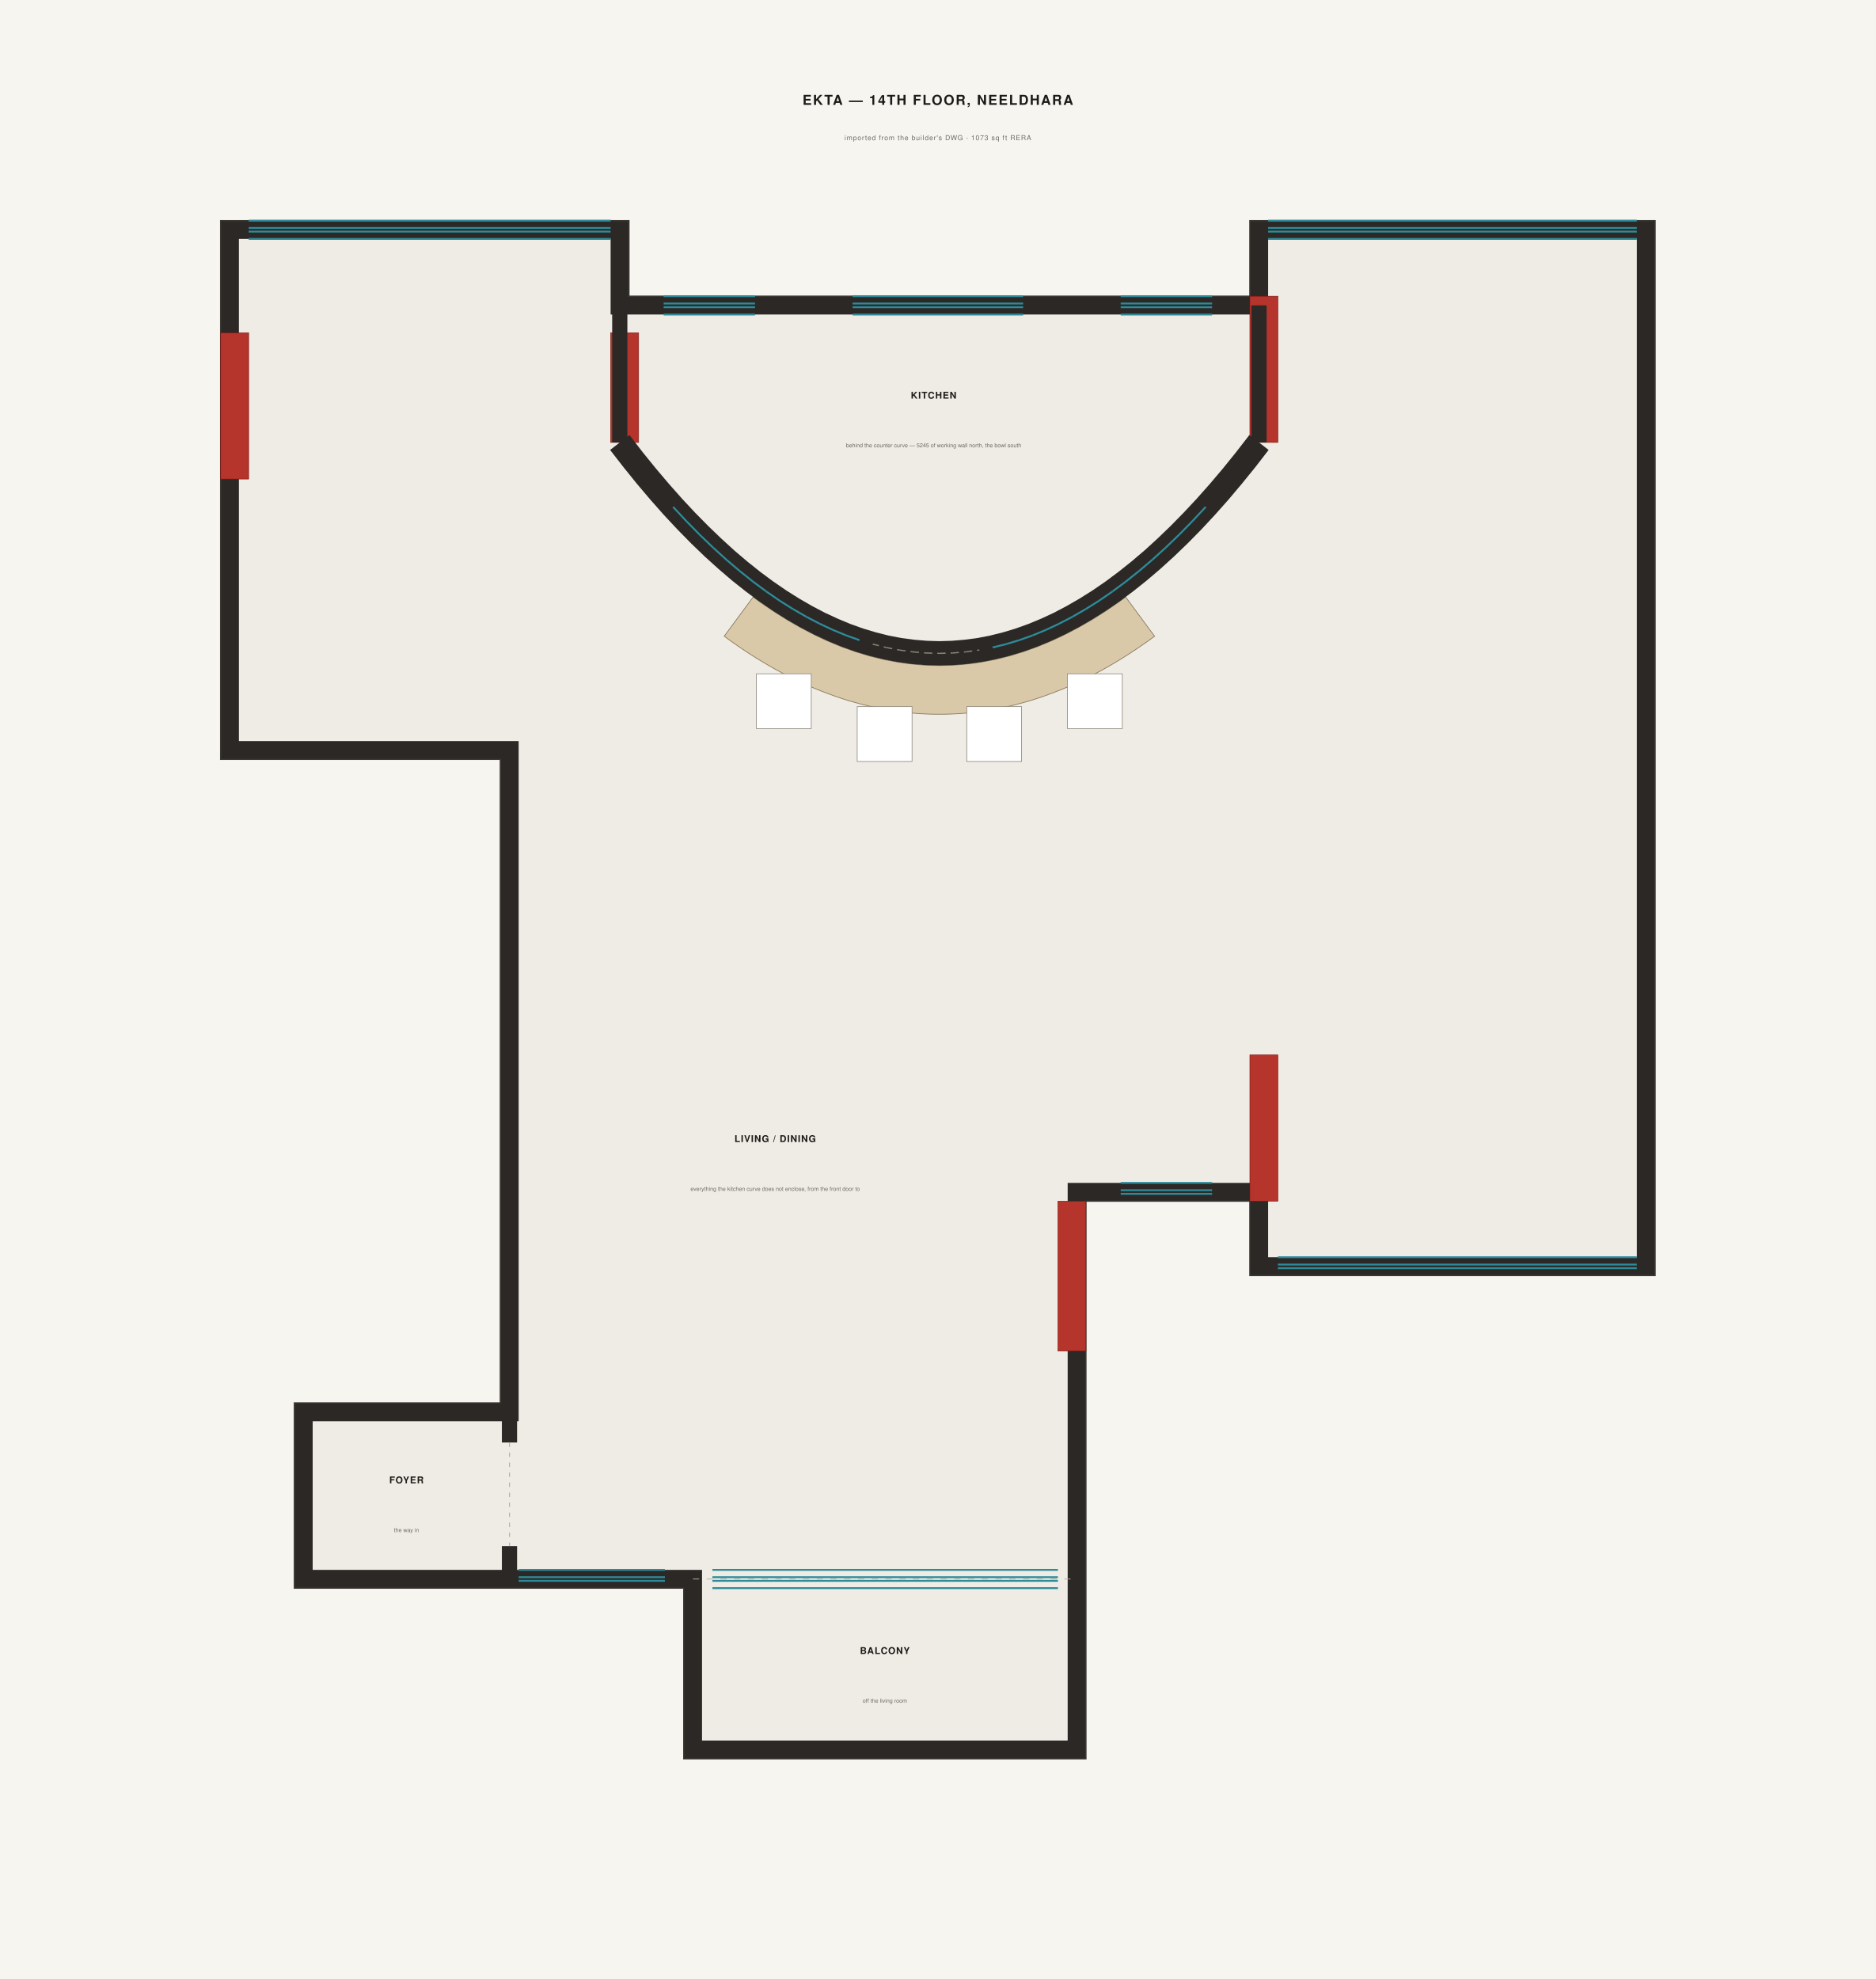
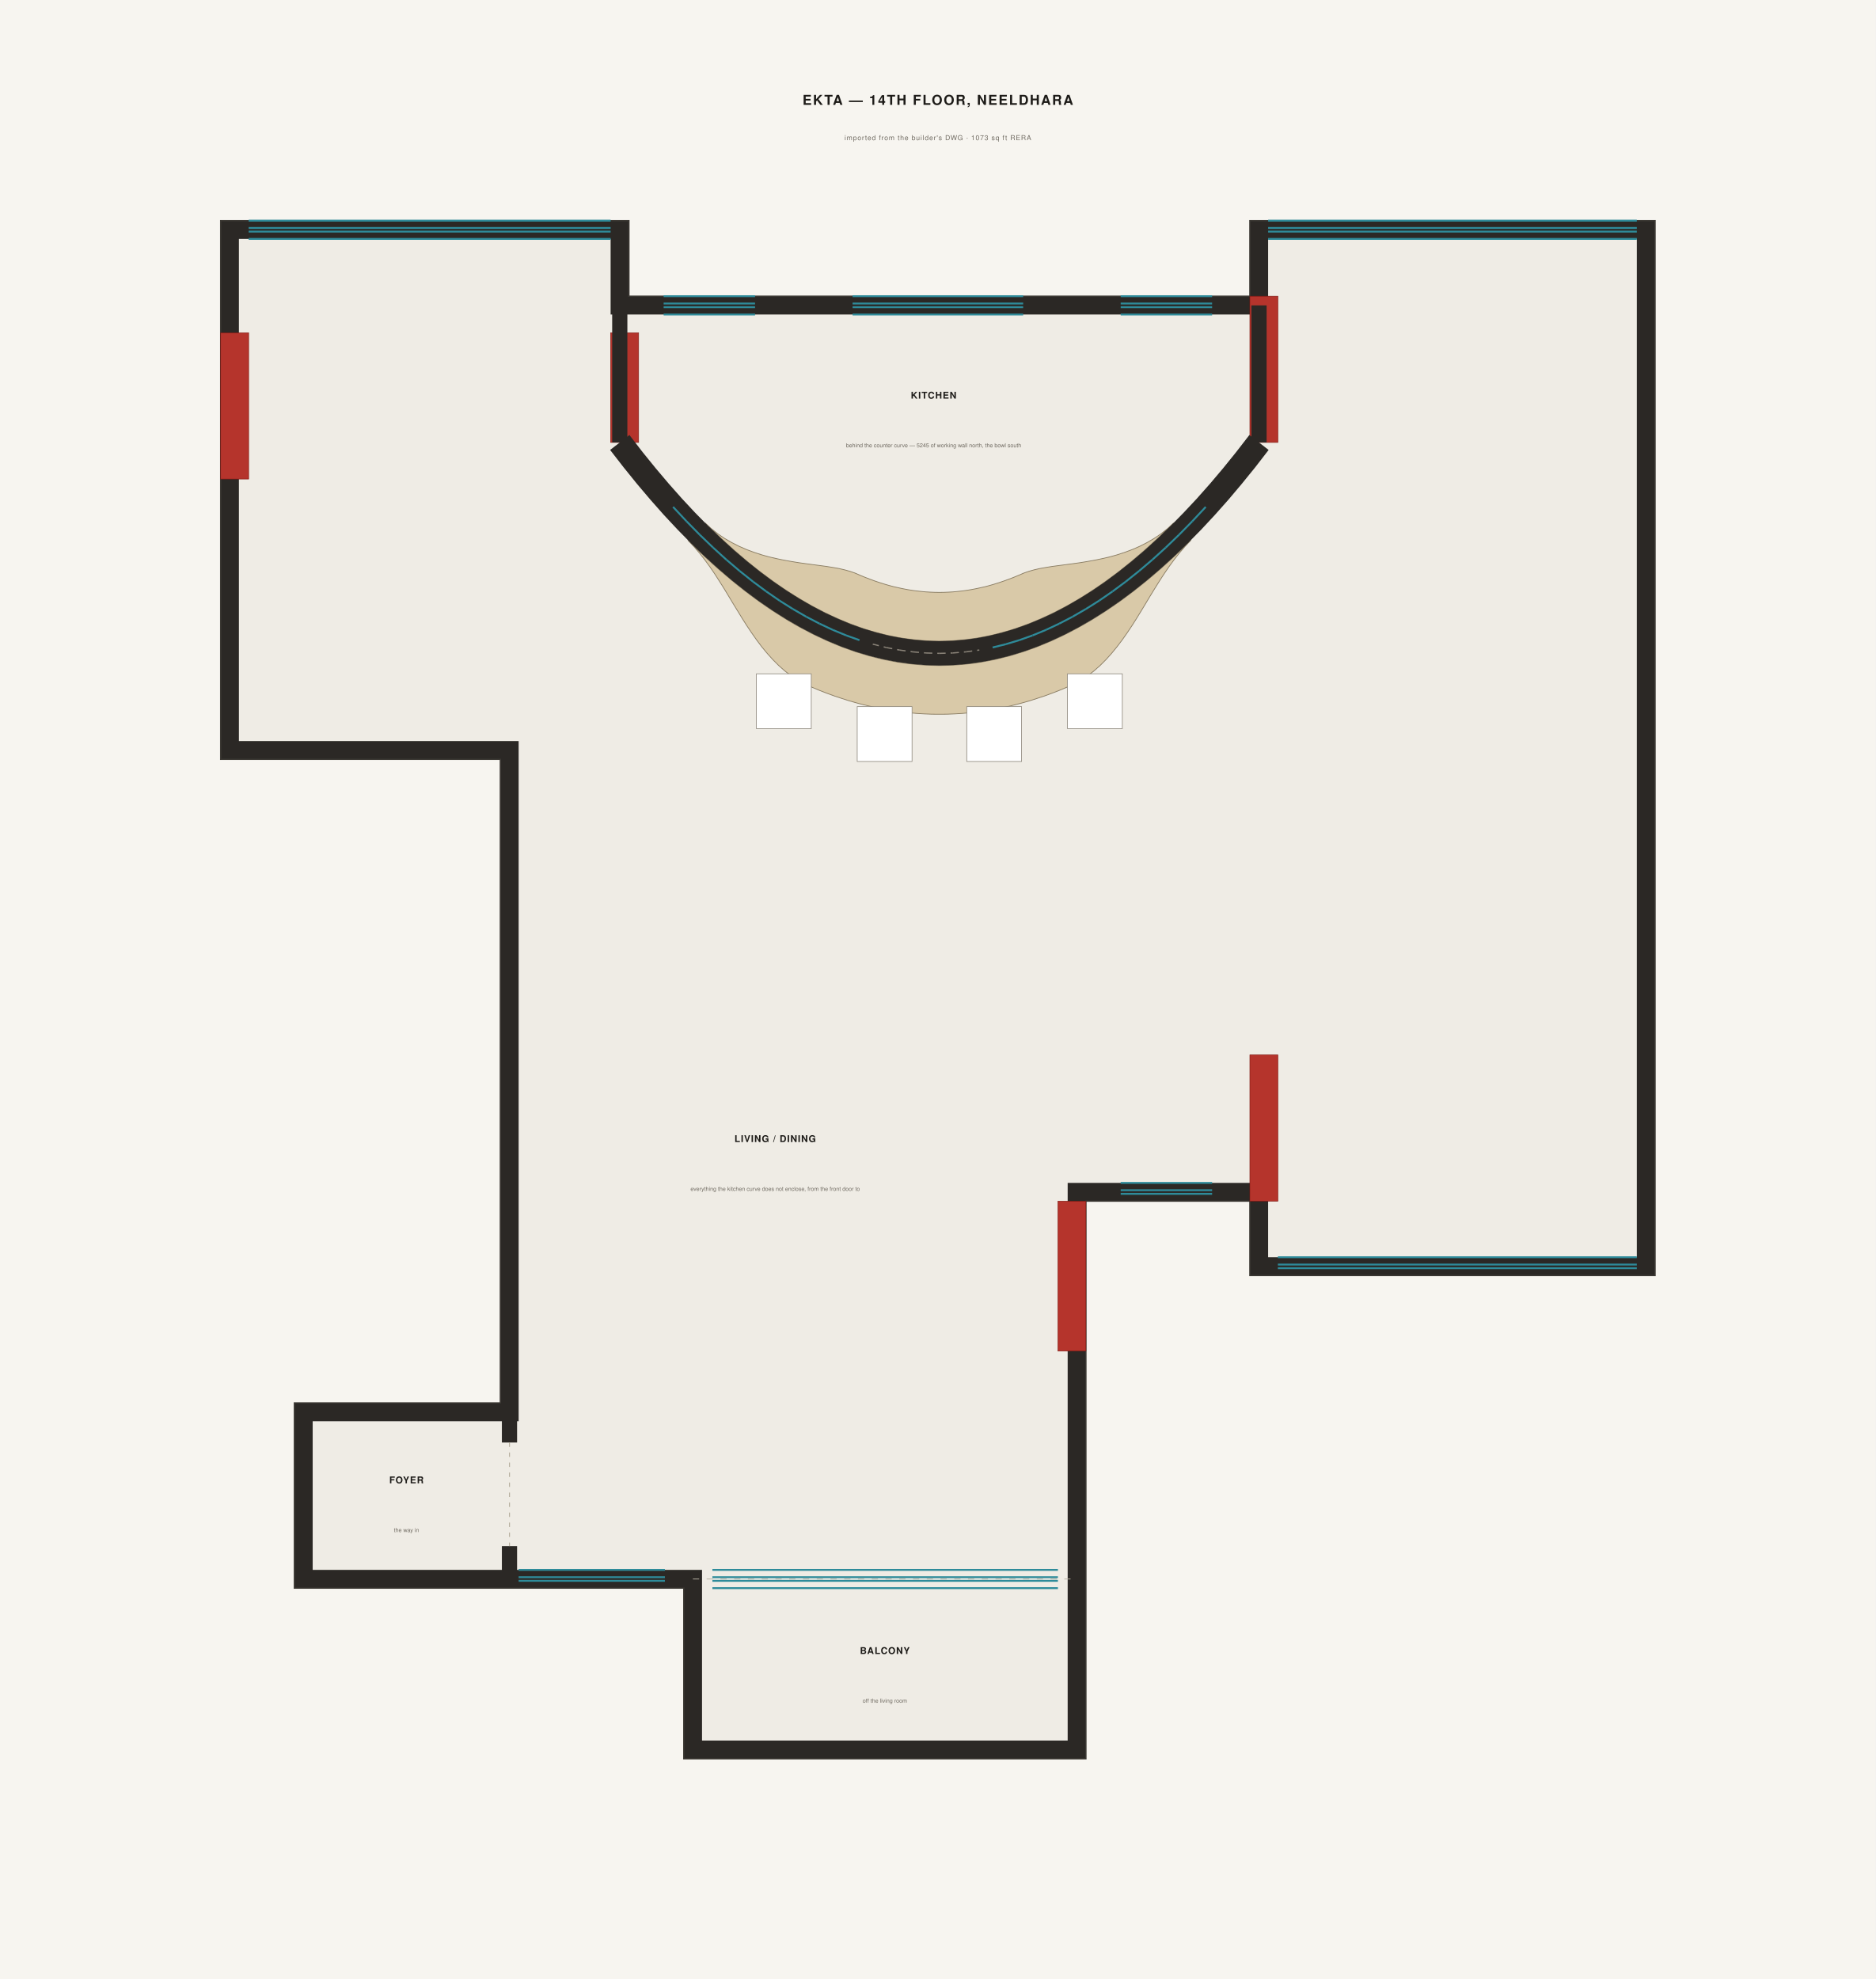
<svg xmlns="http://www.w3.org/2000/svg" width="3000" height="3165" viewBox="0 0 3000 3165">
  <rect x="0" y="0" width="3000" height="3165" fill="#f7f5f0" />
  <g id="L-floor">
    <polygon points="352.9,352.9 1005.9,352.9 1005.9,473.7 1999.0,473.7 1999.0,352.9 2647.1,352.9 2647.1,2039.9 1999.0,2039.9 1999.0,1921.0 1736.8,1921.0 1736.8,2812.8 1093.6,2812.8 1093.6,2539.9 470.8,2539.9 470.8,2243.6 800.2,2243.6 800.2,1214.4 352.9,1214.4" fill="#2b2825" stroke="#3b3833" stroke-width="2.0" />
    <polygon points="382.1,382.1 976.6,382.1 976.6,503.0 2028.2,503.0 2028.2,382.1 2617.9,382.1 2617.9,2010.7 2028.2,2010.7 2028.2,1891.8 1707.6,1891.8 1707.6,2539.9 1707.6,2783.6 1122.8,2783.6 1122.8,2539.9 1122.8,2510.7 500.1,2510.7 500.1,2272.9 829.5,2272.9 829.5,1185.2 382.1,1185.2" fill="#efece5" stroke="none" stroke-width="1.0" />
  </g>
  <g id="L-ref">
    <rect x="1999.0" y="473.7" width="44.8" height="233.9" fill="#b5342c" stroke="#7c1610" stroke-width="0.8" />
    <rect x="352.9" y="532.2" width="44.8" height="233.9" fill="#b5342c" stroke="#7c1610" stroke-width="0.8" />
    <rect x="976.6" y="532.2" width="44.8" height="175.4" fill="#b5342c" stroke="#7c1610" stroke-width="0.8" />
    <rect x="1999.0" y="1687.1" width="44.8" height="233.9" fill="#b5342c" stroke="#7c1610" stroke-width="0.8" />
    <rect x="1692.0" y="1921.0" width="44.8" height="239.8" fill="#b5342c" stroke="#7c1610" stroke-width="0.8" />
  </g>
  <g id="L-furniture">
-     <polygon points="1204.6,954.8 1213.8,961.5 1223.0,967.9 1232.2,974.2 1241.4,980.3 1250.6,986.1 1259.8,991.8 1269.1,997.2 1278.3,1002.4 1287.5,1007.4 1296.8,1012.2 1306.1,1016.8 1315.4,1021.3 1324.6,1025.4 1333.9,1029.4 1343.2,1033.2 1352.5,1036.7 1361.9,1040.0 1371.2,1043.2 1380.5,1046.1 1389.9,1048.8 1399.2,1051.3 1408.6,1053.5 1418.0,1055.6 1427.3,1057.4 1436.7,1059.0 1446.1,1060.5 1455.5,1061.6 1464.9,1062.6 1474.3,1063.4 1483.6,1063.9 1493.0,1064.2 1502.4,1064.4 1511.8,1064.2 1521.2,1063.9 1530.6,1063.4 1540.0,1062.6 1549.4,1061.6 1558.8,1060.5 1568.2,1059.0 1577.5,1057.4 1586.9,1055.6 1596.3,1053.5 1605.6,1051.3 1615.0,1048.8 1624.3,1046.1 1633.7,1043.2 1643.0,1040.0 1652.3,1036.7 1661.6,1033.2 1670.9,1029.4 1680.2,1025.4 1689.5,1021.3 1698.8,1016.8 1708.1,1012.2 1717.3,1007.4 1726.6,1002.4 1735.8,997.2 1745.1,991.8 1754.3,986.1 1763.5,980.3 1772.7,974.2 1781.9,967.9 1791.1,961.5 1800.3,954.8 1846.6,1017.5 1836.5,1024.9 1826.3,1032.0 1816.1,1039.0 1805.8,1045.7 1795.5,1052.3 1785.2,1058.6 1774.8,1064.7 1764.4,1070.6 1753.9,1076.3 1743.4,1081.8 1732.8,1087.0 1722.2,1092.0 1711.5,1096.8 1700.9,1101.4 1690.1,1105.7 1679.3,1109.8 1668.5,1113.7 1657.7,1117.4 1646.8,1120.8 1635.8,1123.9 1624.8,1126.8 1613.8,1129.5 1602.8,1131.9 1591.7,1134.1 1580.6,1136.0 1569.5,1137.7 1558.3,1139.1 1547.2,1140.3 1536.0,1141.2 1524.8,1141.8 1513.6,1142.2 1502.4,1142.3 1491.2,1142.2 1480.0,1141.8 1468.9,1141.2 1457.7,1140.3 1446.5,1139.1 1435.4,1137.7 1424.3,1136.0 1413.2,1134.1 1402.1,1131.9 1391.1,1129.5 1380.0,1126.8 1369.1,1123.9 1358.1,1120.8 1347.2,1117.4 1336.4,1113.7 1325.5,1109.8 1314.7,1105.7 1304.0,1101.4 1293.3,1096.8 1282.7,1092.0 1272.1,1087.0 1261.5,1081.8 1251.0,1076.3 1240.5,1070.6 1230.1,1064.7 1219.7,1058.6 1209.4,1052.3 1199.0,1045.7 1188.8,1039.0 1178.6,1032.0 1168.4,1024.9 1158.3,1017.5" fill="#d9c9a8" stroke="#8a7d63" stroke-width="1.2" />
+     <polygon points="1100.1,863.9 1110.0,873.6 1119.9,883.2 1129.8,892.5 1139.7,901.6 1149.6,910.4 1159.6,919.0 1169.5,927.3 1179.4,935.4 1189.4,943.3 1199.4,950.9 1209.3,958.3 1219.3,965.4 1229.3,972.3 1239.3,978.9 1249.3,985.3 1259.3,991.5 1269.3,997.4 1279.3,1003.0 1289.4,1008.4 1299.4,1013.6 1309.5,1018.5 1319.6,1023.2 1329.7,1027.6 1339.8,1031.8 1349.9,1035.7 1360.0,1039.4 1370.1,1042.8 1380.3,1046.0 1390.4,1048.9 1400.6,1051.6 1410.7,1054.0 1420.9,1056.2 1431.1,1058.1 1441.3,1059.8 1451.4,1061.2 1461.6,1062.3 1471.8,1063.2 1482.0,1063.8 1492.2,1064.2 1502.4,1064.4 1512.6,1064.2 1522.8,1063.8 1533.0,1063.2 1543.2,1062.3 1553.4,1061.2 1563.6,1059.8 1573.8,1058.1 1584.0,1056.2 1594.1,1054.0 1604.3,1051.6 1614.5,1048.9 1624.6,1046.0 1634.7,1042.8 1644.9,1039.4 1655.0,1035.7 1665.1,1031.8 1675.2,1027.6 1685.3,1023.2 1695.3,1018.5 1705.4,1013.6 1715.5,1008.4 1725.5,1003.0 1735.6,997.4 1745.6,991.5 1755.6,985.3 1765.6,978.9 1775.6,972.3 1785.6,965.4 1795.6,958.3 1805.5,950.9 1815.5,943.3 1825.4,935.4 1835.4,927.3 1845.3,919.0 1855.2,910.4 1865.1,901.6 1875.0,892.5 1884.9,883.2 1894.9,873.6 1904.7,863.9 1895.2,874.0 1886.2,884.5 1877.7,895.3 1869.6,906.4 1861.8,917.8 1854.2,929.5 1846.9,941.2 1839.6,953.1 1832.4,965.1 1825.2,977.0 1817.9,988.9 1810.4,1000.7 1802.7,1012.2 1794.7,1023.6 1786.4,1034.5 1777.8,1045.0 1768.8,1055.0 1759.4,1064.4 1749.5,1073.1 1739.2,1081.1 1728.5,1088.1 1717.3,1094.2 1705.8,1099.3 1694.1,1104.2 1682.4,1108.7 1670.7,1113.0 1658.9,1116.9 1647.1,1120.7 1635.2,1124.1 1623.3,1127.2 1611.3,1130.1 1599.3,1132.6 1587.3,1134.9 1575.2,1136.9 1563.1,1138.5 1551.0,1139.9 1538.9,1141.0 1526.7,1141.7 1514.6,1142.2 1502.4,1142.3 1490.3,1142.2 1478.1,1141.7 1466.0,1141.0 1453.9,1139.9 1441.8,1138.5 1429.7,1136.9 1417.6,1134.9 1405.6,1132.6 1393.6,1130.1 1381.6,1127.2 1369.7,1124.1 1357.8,1120.7 1346.0,1116.9 1334.2,1113.0 1322.4,1108.7 1310.8,1104.2 1299.1,1099.3 1287.6,1094.2 1276.4,1088.1 1265.6,1081.1 1255.3,1073.1 1245.5,1064.4 1236.1,1055.0 1227.1,1045.0 1218.4,1034.5 1210.2,1023.6 1202.2,1012.2 1194.5,1000.7 1187.0,988.9 1179.7,977.0 1172.4,965.1 1165.2,953.1 1158.0,941.2 1150.6,929.5 1143.1,917.8 1135.3,906.4 1127.2,895.3 1118.7,884.5 1109.7,874.0 1100.1,863.9" fill="#d9c9a8" stroke="#8a7d63" stroke-width="1.2" />
+     <polygon points="1127.7,836.3 1137.3,845.8 1146.8,855.0 1156.3,863.9 1165.8,872.6 1175.4,881.1 1184.9,889.3 1194.3,897.3 1203.8,905.0 1213.3,912.5 1222.8,919.7 1232.2,926.7 1241.7,933.5 1251.1,940.0 1260.6,946.2 1270.0,952.3 1279.4,958.0 1288.8,963.6 1298.2,968.9 1307.6,973.9 1316.9,978.7 1326.3,983.3 1335.6,987.6 1345.0,991.7 1354.3,995.6 1363.6,999.2 1372.9,1002.6 1382.2,1005.8 1391.5,1008.7 1400.8,1011.3 1410.0,1013.8 1419.3,1016.0 1428.6,1018.0 1437.8,1019.7 1447.1,1021.2 1456.3,1022.5 1465.5,1023.5 1474.8,1024.3 1484.0,1024.9 1493.2,1025.3 1502.4,1025.4 1511.7,1025.3 1520.9,1024.9 1530.1,1024.3 1539.3,1023.5 1548.6,1022.5 1557.8,1021.2 1567.1,1019.7 1576.3,1018.0 1585.6,1016.0 1594.8,1013.8 1604.1,1011.3 1613.4,1008.7 1622.7,1005.8 1632.0,1002.6 1641.3,999.2 1650.6,995.6 1659.9,991.7 1669.2,987.6 1678.6,983.3 1687.9,978.7 1697.3,973.9 1706.7,968.9 1716.1,963.6 1725.5,958.0 1734.9,952.3 1744.3,946.2 1753.7,940.0 1763.2,933.5 1772.6,926.7 1782.1,919.7 1791.6,912.5 1801.0,905.0 1810.5,897.3 1820.0,889.3 1829.5,881.1 1839.0,872.6 1848.5,863.9 1858.1,855.0 1867.6,845.8 1877.1,836.3 1867.3,845.4 1856.9,853.7 1845.9,861.1 1834.6,867.7 1823.0,873.6 1811.1,878.8 1799.0,883.3 1786.8,887.3 1774.6,890.7 1762.4,893.5 1750.3,896.0 1738.4,898.1 1726.7,900.0 1715.2,901.6 1704.1,903.1 1693.3,904.5 1682.8,905.9 1672.8,907.5 1663.2,909.2 1654.1,911.3 1645.5,913.7 1637.2,916.6 1629.3,920.0 1621.6,923.2 1613.8,926.2 1606.1,929.0 1598.5,931.6 1590.9,934.0 1583.4,936.2 1575.9,938.2 1568.4,939.9 1561.0,941.5 1553.6,942.9 1546.2,944.1 1538.9,945.1 1531.6,945.9 1524.3,946.6 1517.0,947.0 1509.7,947.3 1502.4,947.4 1495.2,947.3 1487.9,947.0 1480.6,946.6 1473.3,945.9 1466.0,945.1 1458.7,944.1 1451.3,942.9 1443.9,941.5 1436.5,939.9 1429.0,938.2 1421.5,936.2 1414.0,934.0 1406.4,931.6 1398.7,929.0 1391.1,926.2 1383.3,923.2 1375.5,920.0 1367.7,916.6 1359.4,913.7 1350.7,911.3 1341.6,909.2 1332.0,907.5 1322.0,905.9 1311.6,904.5 1300.8,903.1 1289.7,901.6 1278.2,900.0 1266.5,898.1 1254.6,896.0 1242.5,893.5 1230.3,890.7 1218.1,887.3 1205.9,883.3 1193.8,878.8 1181.9,873.6 1170.3,867.7 1158.9,861.1 1148.0,853.7 1137.6,845.4 1127.7,836.3" fill="#d9c9a8" stroke="#8a7d63" stroke-width="1.2" />
    <rect x="1209.8" y="1077.6" width="87.7" height="87.7" fill="#ffffff" stroke="#8a8378" stroke-width="1.0" />
    <rect x="1371.0" y="1130.1" width="87.7" height="87.7" fill="#ffffff" stroke="#8a8378" stroke-width="1.0" />
    <rect x="1546.2" y="1130.1" width="87.7" height="87.7" fill="#ffffff" stroke="#8a8378" stroke-width="1.0" />
    <rect x="1707.3" y="1077.6" width="87.7" height="87.7" fill="#ffffff" stroke="#8a8378" stroke-width="1.0" />
  </g>
  <g id="L-floor-walls">
    <polygon points="979.1,367.5 979.1,707.6 1003.4,707.6 1003.4,367.5" fill="#2b2825" stroke="none" stroke-width="1.0" />
    <polygon points="975.8,719.6 997.3,747.3 1018.8,773.9 1040.4,799.4 1062.0,823.8 1083.7,847.0 1105.3,869.0 1127.0,889.9 1148.8,909.6 1170.5,928.2 1192.4,945.6 1214.2,961.8 1236.1,976.8 1258.1,990.7 1280.1,1003.4 1302.1,1014.9 1324.2,1025.2 1346.3,1034.4 1368.5,1042.3 1390.8,1049.0 1413.1,1054.5 1435.4,1058.8 1457.7,1061.9 1480.1,1063.7 1502.4,1064.4 1524.8,1063.7 1547.2,1061.9 1569.5,1058.8 1591.8,1054.5 1614.1,1049.0 1636.3,1042.3 1658.5,1034.4 1680.7,1025.2 1702.8,1014.9 1724.8,1003.4 1746.8,990.7 1768.8,976.8 1790.7,961.8 1812.5,945.6 1834.3,928.2 1856.1,909.6 1877.8,889.9 1899.5,869.0 1921.2,847.0 1942.8,823.8 1964.5,799.4 1986.0,773.9 2007.6,747.3 2029.0,719.6 1998.2,695.7 1977.0,723.1 1956.0,749.1 1935.0,773.9 1914.0,797.6 1893.0,820.0 1872.1,841.3 1851.2,861.4 1830.4,880.4 1809.5,898.1 1788.7,914.7 1768.0,930.1 1747.3,944.3 1726.6,957.3 1706.0,969.2 1685.5,980.0 1665.0,989.5 1644.5,998.0 1624.1,1005.3 1603.8,1011.4 1583.4,1016.5 1563.2,1020.4 1542.9,1023.1 1522.7,1024.8 1502.4,1025.4 1482.2,1024.8 1462.0,1023.1 1441.7,1020.4 1421.4,1016.5 1401.1,1011.4 1380.7,1005.3 1360.3,998.0 1339.9,989.5 1319.4,980.0 1298.8,969.2 1278.2,957.3 1257.6,944.3 1236.9,930.1 1216.1,914.7 1195.3,898.1 1174.5,880.4 1153.7,861.4 1132.8,841.3 1111.8,820.0 1090.9,797.6 1069.9,773.9 1048.9,749.1 1027.8,723.1 1006.7,695.7" fill="#2b2825" stroke="none" stroke-width="1.0" />
    <line x1="1076.5" y1="810.7" x2="1097.8" y2="833.5" stroke="#2e8b9a" stroke-width="3.0" />
    <line x1="1097.8" y1="833.5" x2="1119.1" y2="855.2" stroke="#2e8b9a" stroke-width="3.0" />
    <line x1="1119.1" y1="855.2" x2="1140.4" y2="875.7" stroke="#2e8b9a" stroke-width="3.0" />
    <line x1="1140.4" y1="875.7" x2="1161.6" y2="895.0" stroke="#2e8b9a" stroke-width="3.0" />
    <line x1="1161.6" y1="895.0" x2="1182.9" y2="913.1" stroke="#2e8b9a" stroke-width="3.0" />
    <line x1="1182.9" y1="913.1" x2="1204.2" y2="930.1" stroke="#2e8b9a" stroke-width="3.0" />
    <line x1="1204.2" y1="930.1" x2="1225.5" y2="945.9" stroke="#2e8b9a" stroke-width="3.0" />
    <line x1="1225.5" y1="945.9" x2="1246.8" y2="960.6" stroke="#2e8b9a" stroke-width="3.0" />
    <line x1="1246.8" y1="960.6" x2="1268.1" y2="974.0" stroke="#2e8b9a" stroke-width="3.0" />
    <line x1="1268.1" y1="974.0" x2="1289.4" y2="986.3" stroke="#2e8b9a" stroke-width="3.0" />
    <line x1="1289.4" y1="986.3" x2="1310.7" y2="997.4" stroke="#2e8b9a" stroke-width="3.0" />
    <line x1="1310.7" y1="997.4" x2="1332.0" y2="1007.4" stroke="#2e8b9a" stroke-width="3.0" />
    <line x1="1332.0" y1="1007.4" x2="1353.3" y2="1016.2" stroke="#2e8b9a" stroke-width="3.0" />
    <line x1="1353.3" y1="1016.2" x2="1374.6" y2="1023.8" stroke="#2e8b9a" stroke-width="3.0" />
    <line x1="1395.9" y1="1030.2" x2="1417.2" y2="1035.5" stroke="#8a8378" stroke-width="2.0" stroke-dasharray="10 8" />
    <line x1="1417.2" y1="1035.5" x2="1438.5" y2="1039.6" stroke="#8a8378" stroke-width="2.0" stroke-dasharray="10 8" />
    <line x1="1438.5" y1="1039.6" x2="1459.8" y2="1042.5" stroke="#8a8378" stroke-width="2.0" stroke-dasharray="10 8" />
    <line x1="1459.8" y1="1042.5" x2="1481.1" y2="1044.3" stroke="#8a8378" stroke-width="2.0" stroke-dasharray="10 8" />
    <line x1="1481.1" y1="1044.3" x2="1502.4" y2="1044.9" stroke="#8a8378" stroke-width="2.0" stroke-dasharray="10 8" />
    <line x1="1502.4" y1="1044.9" x2="1523.7" y2="1044.3" stroke="#8a8378" stroke-width="2.0" stroke-dasharray="10 8" />
    <line x1="1523.7" y1="1044.3" x2="1545.0" y2="1042.5" stroke="#8a8378" stroke-width="2.0" stroke-dasharray="10 8" />
    <line x1="1545.0" y1="1042.5" x2="1566.3" y2="1039.6" stroke="#8a8378" stroke-width="2.0" stroke-dasharray="10 8" />
    <line x1="1587.6" y1="1035.5" x2="1608.9" y2="1030.2" stroke="#2e8b9a" stroke-width="3.0" />
    <line x1="1608.9" y1="1030.2" x2="1630.2" y2="1023.8" stroke="#2e8b9a" stroke-width="3.0" />
    <line x1="1630.2" y1="1023.8" x2="1651.5" y2="1016.2" stroke="#2e8b9a" stroke-width="3.0" />
    <line x1="1651.5" y1="1016.2" x2="1672.8" y2="1007.4" stroke="#2e8b9a" stroke-width="3.0" />
    <line x1="1672.8" y1="1007.4" x2="1694.1" y2="997.4" stroke="#2e8b9a" stroke-width="3.0" />
    <line x1="1694.1" y1="997.4" x2="1715.4" y2="986.3" stroke="#2e8b9a" stroke-width="3.0" />
    <line x1="1715.4" y1="986.3" x2="1736.7" y2="974.0" stroke="#2e8b9a" stroke-width="3.0" />
    <line x1="1736.7" y1="974.0" x2="1758.0" y2="960.6" stroke="#2e8b9a" stroke-width="3.0" />
    <line x1="1758.0" y1="960.6" x2="1779.3" y2="945.9" stroke="#2e8b9a" stroke-width="3.0" />
    <line x1="1779.3" y1="945.9" x2="1800.6" y2="930.1" stroke="#2e8b9a" stroke-width="3.0" />
    <line x1="1800.6" y1="930.1" x2="1821.9" y2="913.1" stroke="#2e8b9a" stroke-width="3.0" />
    <line x1="1821.9" y1="913.1" x2="1843.2" y2="895.0" stroke="#2e8b9a" stroke-width="3.0" />
    <line x1="1843.2" y1="895.0" x2="1864.5" y2="875.7" stroke="#2e8b9a" stroke-width="3.0" />
    <line x1="1864.5" y1="875.7" x2="1885.8" y2="855.2" stroke="#2e8b9a" stroke-width="3.0" />
    <line x1="1885.8" y1="855.2" x2="1907.1" y2="833.5" stroke="#2e8b9a" stroke-width="3.0" />
    <line x1="1907.1" y1="833.5" x2="1928.4" y2="810.7" stroke="#2e8b9a" stroke-width="3.0" />
    <polygon points="2001.4,488.4 2001.4,707.6 2025.8,707.6 2025.8,488.4" fill="#2b2825" stroke="none" stroke-width="1.0" />
    <polygon points="802.7,2258.2 802.7,2307.0 827.0,2307.0 827.0,2258.2" fill="#2b2825" stroke="none" stroke-width="1.0" />
    <polygon points="802.7,2472.7 802.7,2525.3 827.0,2525.3 827.0,2472.7" fill="#2b2825" stroke="none" stroke-width="1.0" />
    <line x1="814.9" y1="2307.0" x2="814.9" y2="2472.7" stroke="#b0a897" stroke-width="1.4" stroke-dasharray="7 9" />
    <line x1="1108.2" y1="2525.3" x2="1722.2" y2="2525.3" stroke="#b9b2a4" stroke-width="1.2" stroke-dasharray="10 12" />
    <line x1="397.7" y1="352.9" x2="976.6" y2="352.9" stroke="#2e8b9a" stroke-width="3.0" />
    <line x1="2028.2" y1="352.9" x2="2617.9" y2="352.9" stroke="#2e8b9a" stroke-width="3.0" />
    <line x1="397.7" y1="364.6" x2="976.6" y2="364.6" stroke="#2e8b9a" stroke-width="3.0" />
    <line x1="2028.2" y1="364.6" x2="2617.9" y2="364.6" stroke="#2e8b9a" stroke-width="3.0" />
    <line x1="397.7" y1="370.4" x2="976.6" y2="370.4" stroke="#2e8b9a" stroke-width="3.0" />
    <line x1="2028.2" y1="370.4" x2="2617.9" y2="370.4" stroke="#2e8b9a" stroke-width="3.0" />
    <line x1="397.7" y1="382.1" x2="976.6" y2="382.1" stroke="#2e8b9a" stroke-width="3.0" />
    <line x1="2028.2" y1="382.1" x2="2617.9" y2="382.1" stroke="#2e8b9a" stroke-width="3.0" />
    <line x1="1061.4" y1="473.7" x2="1207.6" y2="473.7" stroke="#2e8b9a" stroke-width="3.0" />
    <line x1="1363.6" y1="473.7" x2="1636.4" y2="473.7" stroke="#2e8b9a" stroke-width="3.0" />
    <line x1="1792.4" y1="473.7" x2="1938.6" y2="473.7" stroke="#2e8b9a" stroke-width="3.0" />
    <line x1="1061.4" y1="485.4" x2="1207.6" y2="485.4" stroke="#2e8b9a" stroke-width="3.0" />
    <line x1="1363.6" y1="485.4" x2="1636.4" y2="485.4" stroke="#2e8b9a" stroke-width="3.0" />
    <line x1="1792.4" y1="485.4" x2="1938.6" y2="485.4" stroke="#2e8b9a" stroke-width="3.0" />
    <line x1="1061.4" y1="491.3" x2="1207.6" y2="491.3" stroke="#2e8b9a" stroke-width="3.0" />
    <line x1="1363.6" y1="491.3" x2="1636.4" y2="491.3" stroke="#2e8b9a" stroke-width="3.0" />
    <line x1="1792.4" y1="491.3" x2="1938.6" y2="491.3" stroke="#2e8b9a" stroke-width="3.0" />
    <line x1="1061.4" y1="503.0" x2="1207.6" y2="503.0" stroke="#2e8b9a" stroke-width="3.0" />
    <line x1="1363.6" y1="503.0" x2="1636.4" y2="503.0" stroke="#2e8b9a" stroke-width="3.0" />
    <line x1="1792.4" y1="503.0" x2="1938.6" y2="503.0" stroke="#2e8b9a" stroke-width="3.0" />
    <line x1="1792.4" y1="1891.8" x2="1938.6" y2="1891.8" stroke="#2e8b9a" stroke-width="3.0" />
    <line x1="1792.4" y1="1903.5" x2="1938.6" y2="1903.5" stroke="#2e8b9a" stroke-width="3.0" />
    <line x1="1792.4" y1="1909.3" x2="1938.6" y2="1909.3" stroke="#2e8b9a" stroke-width="3.0" />
    <line x1="2043.8" y1="2010.7" x2="2617.9" y2="2010.7" stroke="#2e8b9a" stroke-width="3.0" />
    <line x1="2043.8" y1="2022.4" x2="2617.9" y2="2022.4" stroke="#2e8b9a" stroke-width="3.0" />
    <line x1="2043.8" y1="2028.2" x2="2617.9" y2="2028.2" stroke="#2e8b9a" stroke-width="3.0" />
    <line x1="829.5" y1="2510.7" x2="1063.4" y2="2510.7" stroke="#2e8b9a" stroke-width="3.0" />
    <line x1="1139.4" y1="2510.7" x2="1692.0" y2="2510.7" stroke="#2e8b9a" stroke-width="3.0" />
    <line x1="829.5" y1="2522.4" x2="1063.4" y2="2522.4" stroke="#2e8b9a" stroke-width="3.0" />
    <line x1="1139.4" y1="2522.4" x2="1692.0" y2="2522.4" stroke="#2e8b9a" stroke-width="3.0" />
    <line x1="829.5" y1="2528.2" x2="1063.4" y2="2528.2" stroke="#2e8b9a" stroke-width="3.0" />
    <line x1="1139.4" y1="2528.2" x2="1692.0" y2="2528.2" stroke="#2e8b9a" stroke-width="3.0" />
    <line x1="1139.4" y1="2539.9" x2="1692.0" y2="2539.9" stroke="#2e8b9a" stroke-width="3.0" />
  </g>
  <g id="L-labels">
    <text x="1493.2" y="637.5" font-family="Helvetica,Arial" font-size="15" fill="#1d1b18" font-weight="bold" letter-spacing="1.1" text-anchor="middle">KITCHEN</text>
    <text x="1493.2" y="715.4" font-family="Helvetica,Arial" font-size="9" fill="#6f6a61" font-weight="normal" letter-spacing="0" text-anchor="middle">behind the counter curve — 5245 of working wall north, the bowl south</text>
    <text x="1239.8" y="1826.5" font-family="Helvetica,Arial" font-size="15" fill="#1d1b18" font-weight="bold" letter-spacing="1.1" text-anchor="middle">LIVING / DINING</text>
    <text x="1239.8" y="1904.5" font-family="Helvetica,Arial" font-size="9" fill="#6f6a61" font-weight="normal" letter-spacing="0" text-anchor="middle">everything the kitchen curve does not enclose, from the front door to </text>
    <text x="650.1" y="2372.3" font-family="Helvetica,Arial" font-size="15" fill="#1d1b18" font-weight="bold" letter-spacing="1.1" text-anchor="middle">FOYER</text>
    <text x="650.1" y="2450.2" font-family="Helvetica,Arial" font-size="9" fill="#6f6a61" font-weight="normal" letter-spacing="0" text-anchor="middle">the way in</text>
    <text x="1415.2" y="2645.2" font-family="Helvetica,Arial" font-size="15" fill="#1d1b18" font-weight="bold" letter-spacing="1.1" text-anchor="middle">BALCONY</text>
    <text x="1415.2" y="2723.1" font-family="Helvetica,Arial" font-size="9" fill="#6f6a61" font-weight="normal" letter-spacing="0" text-anchor="middle">off the living room</text>
  </g>
  <g id="L-title">
    <text x="1500.0" y="167.7" font-family="Helvetica,Arial" font-size="22" fill="#1d1b18" font-weight="bold" letter-spacing="2" text-anchor="middle">EKTA — 14TH FLOOR, NEELDHARA</text>
    <text x="1500.0" y="224.2" font-family="Helvetica,Arial" font-size="11" fill="#6f6a61" font-weight="normal" letter-spacing="1" text-anchor="middle">imported from the builder's DWG · 1073 sq ft RERA</text>
  </g>
</svg>
